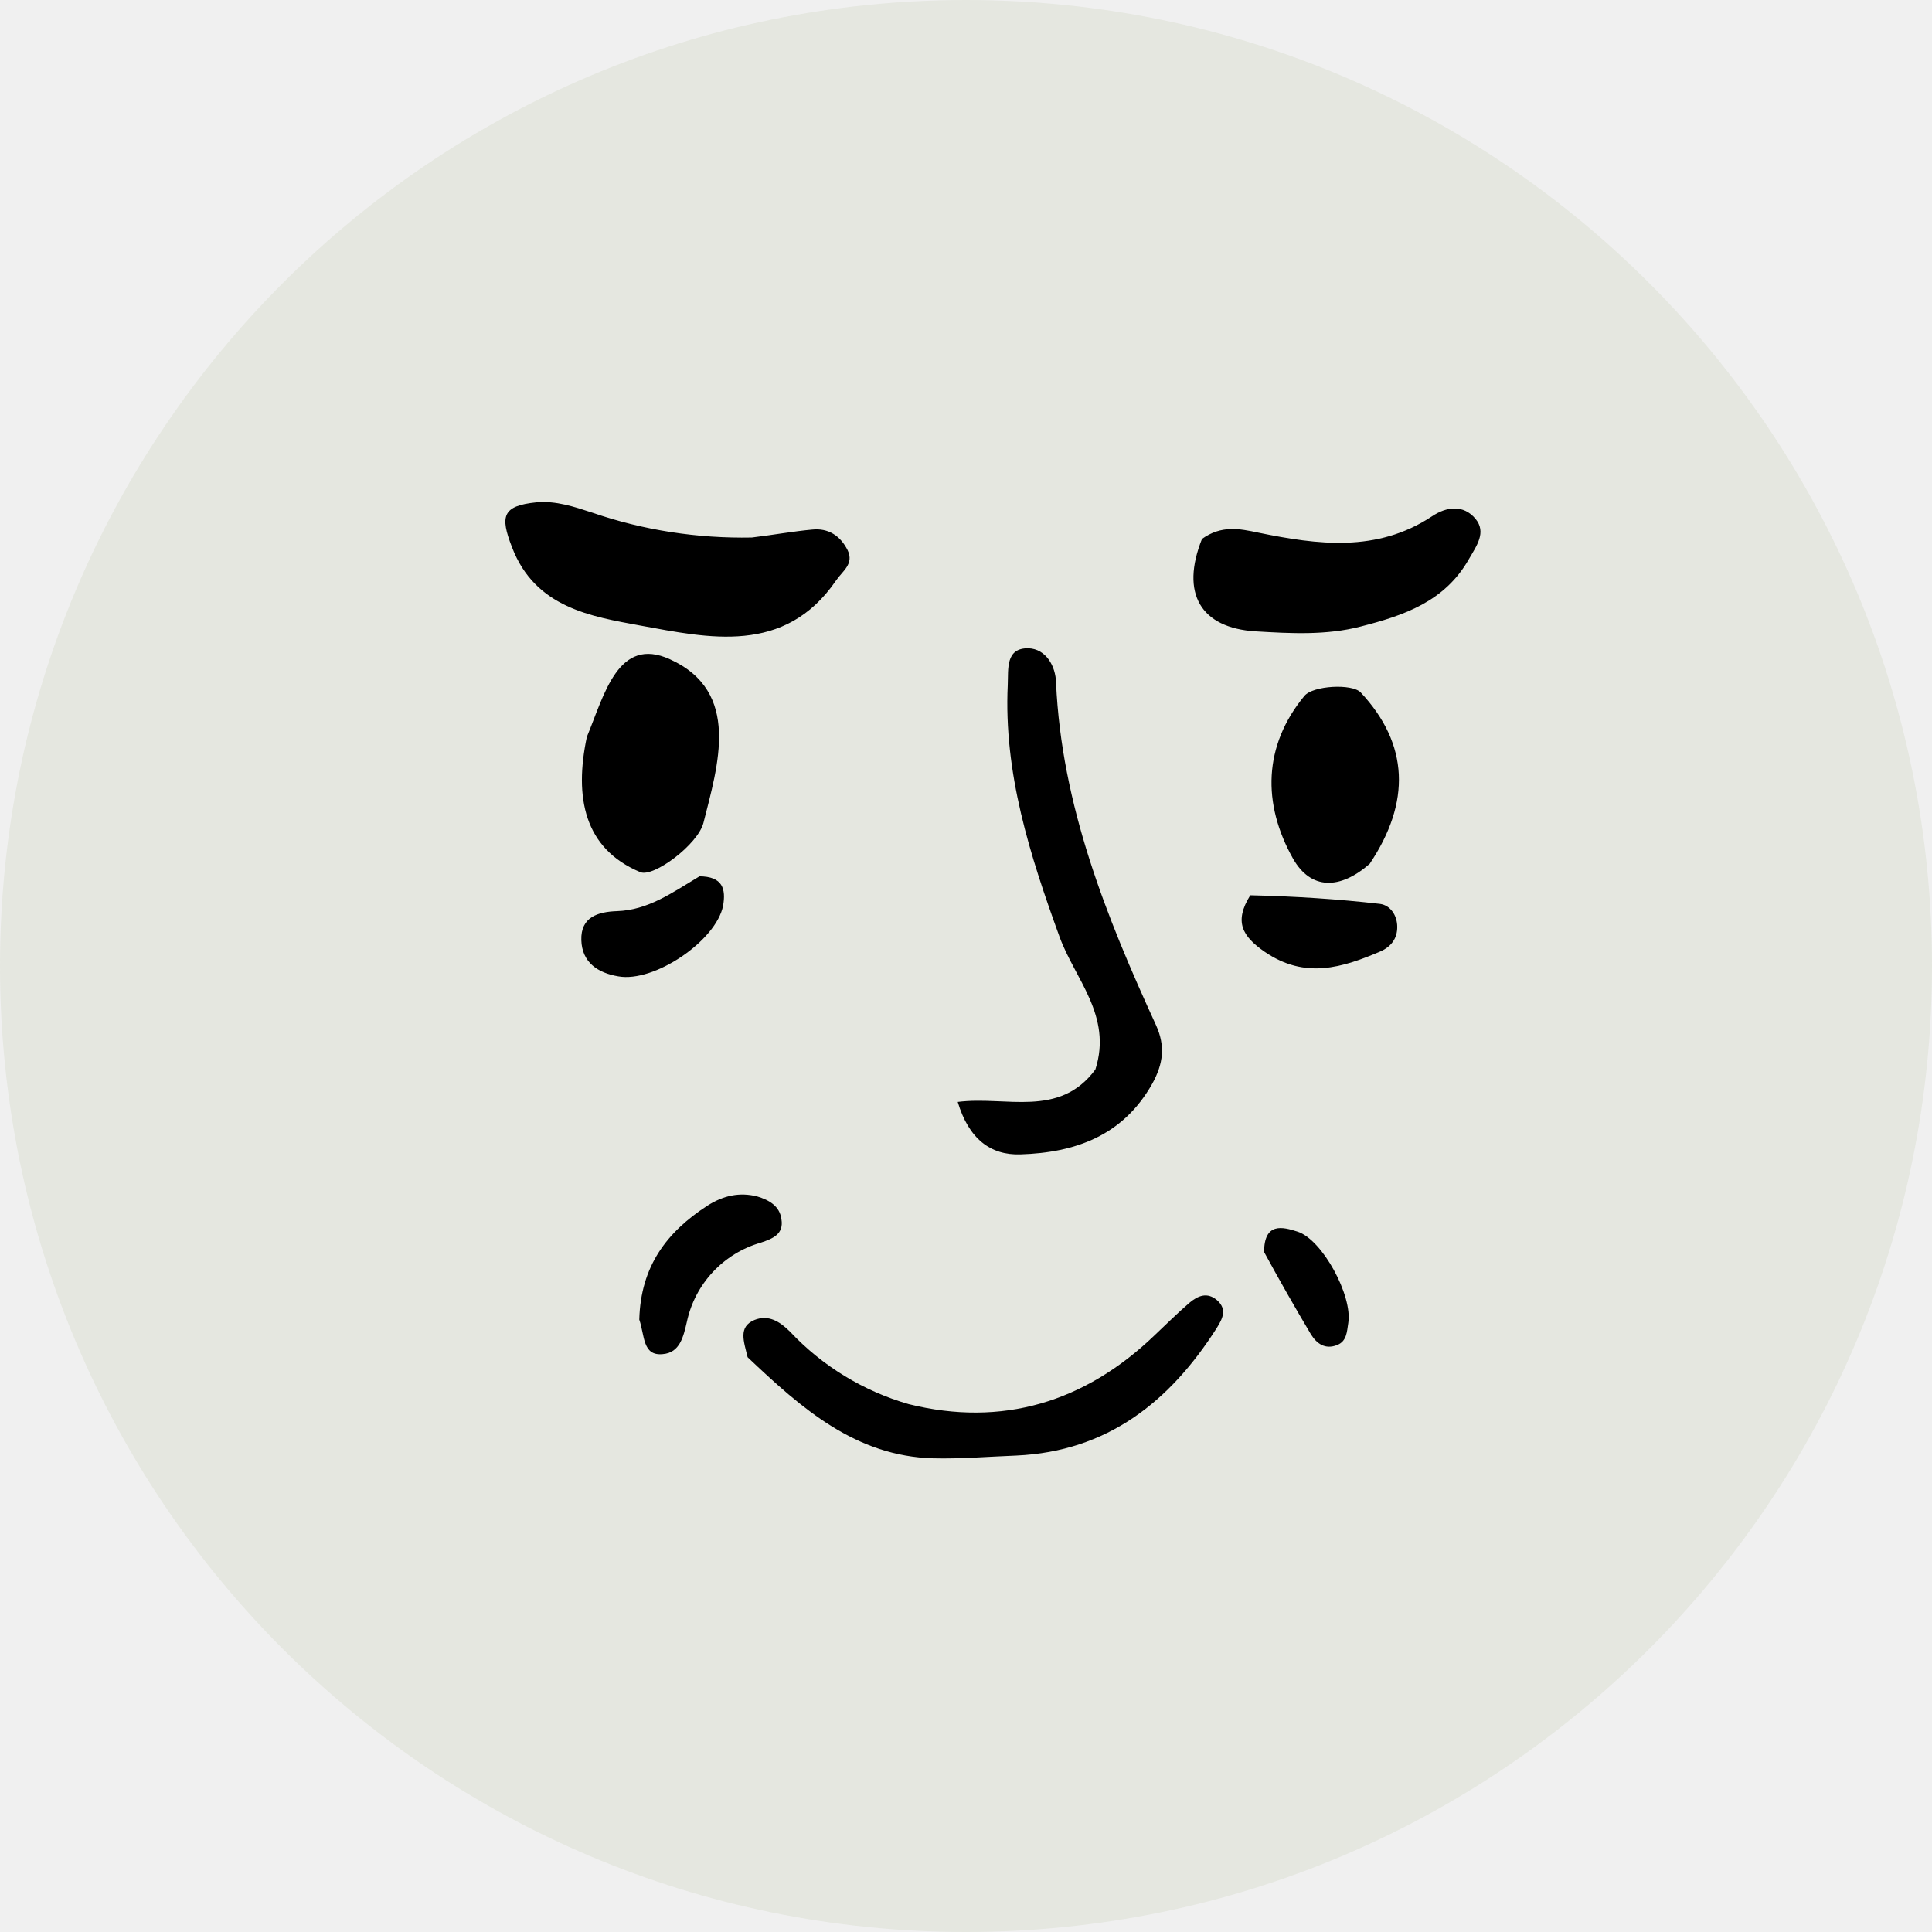
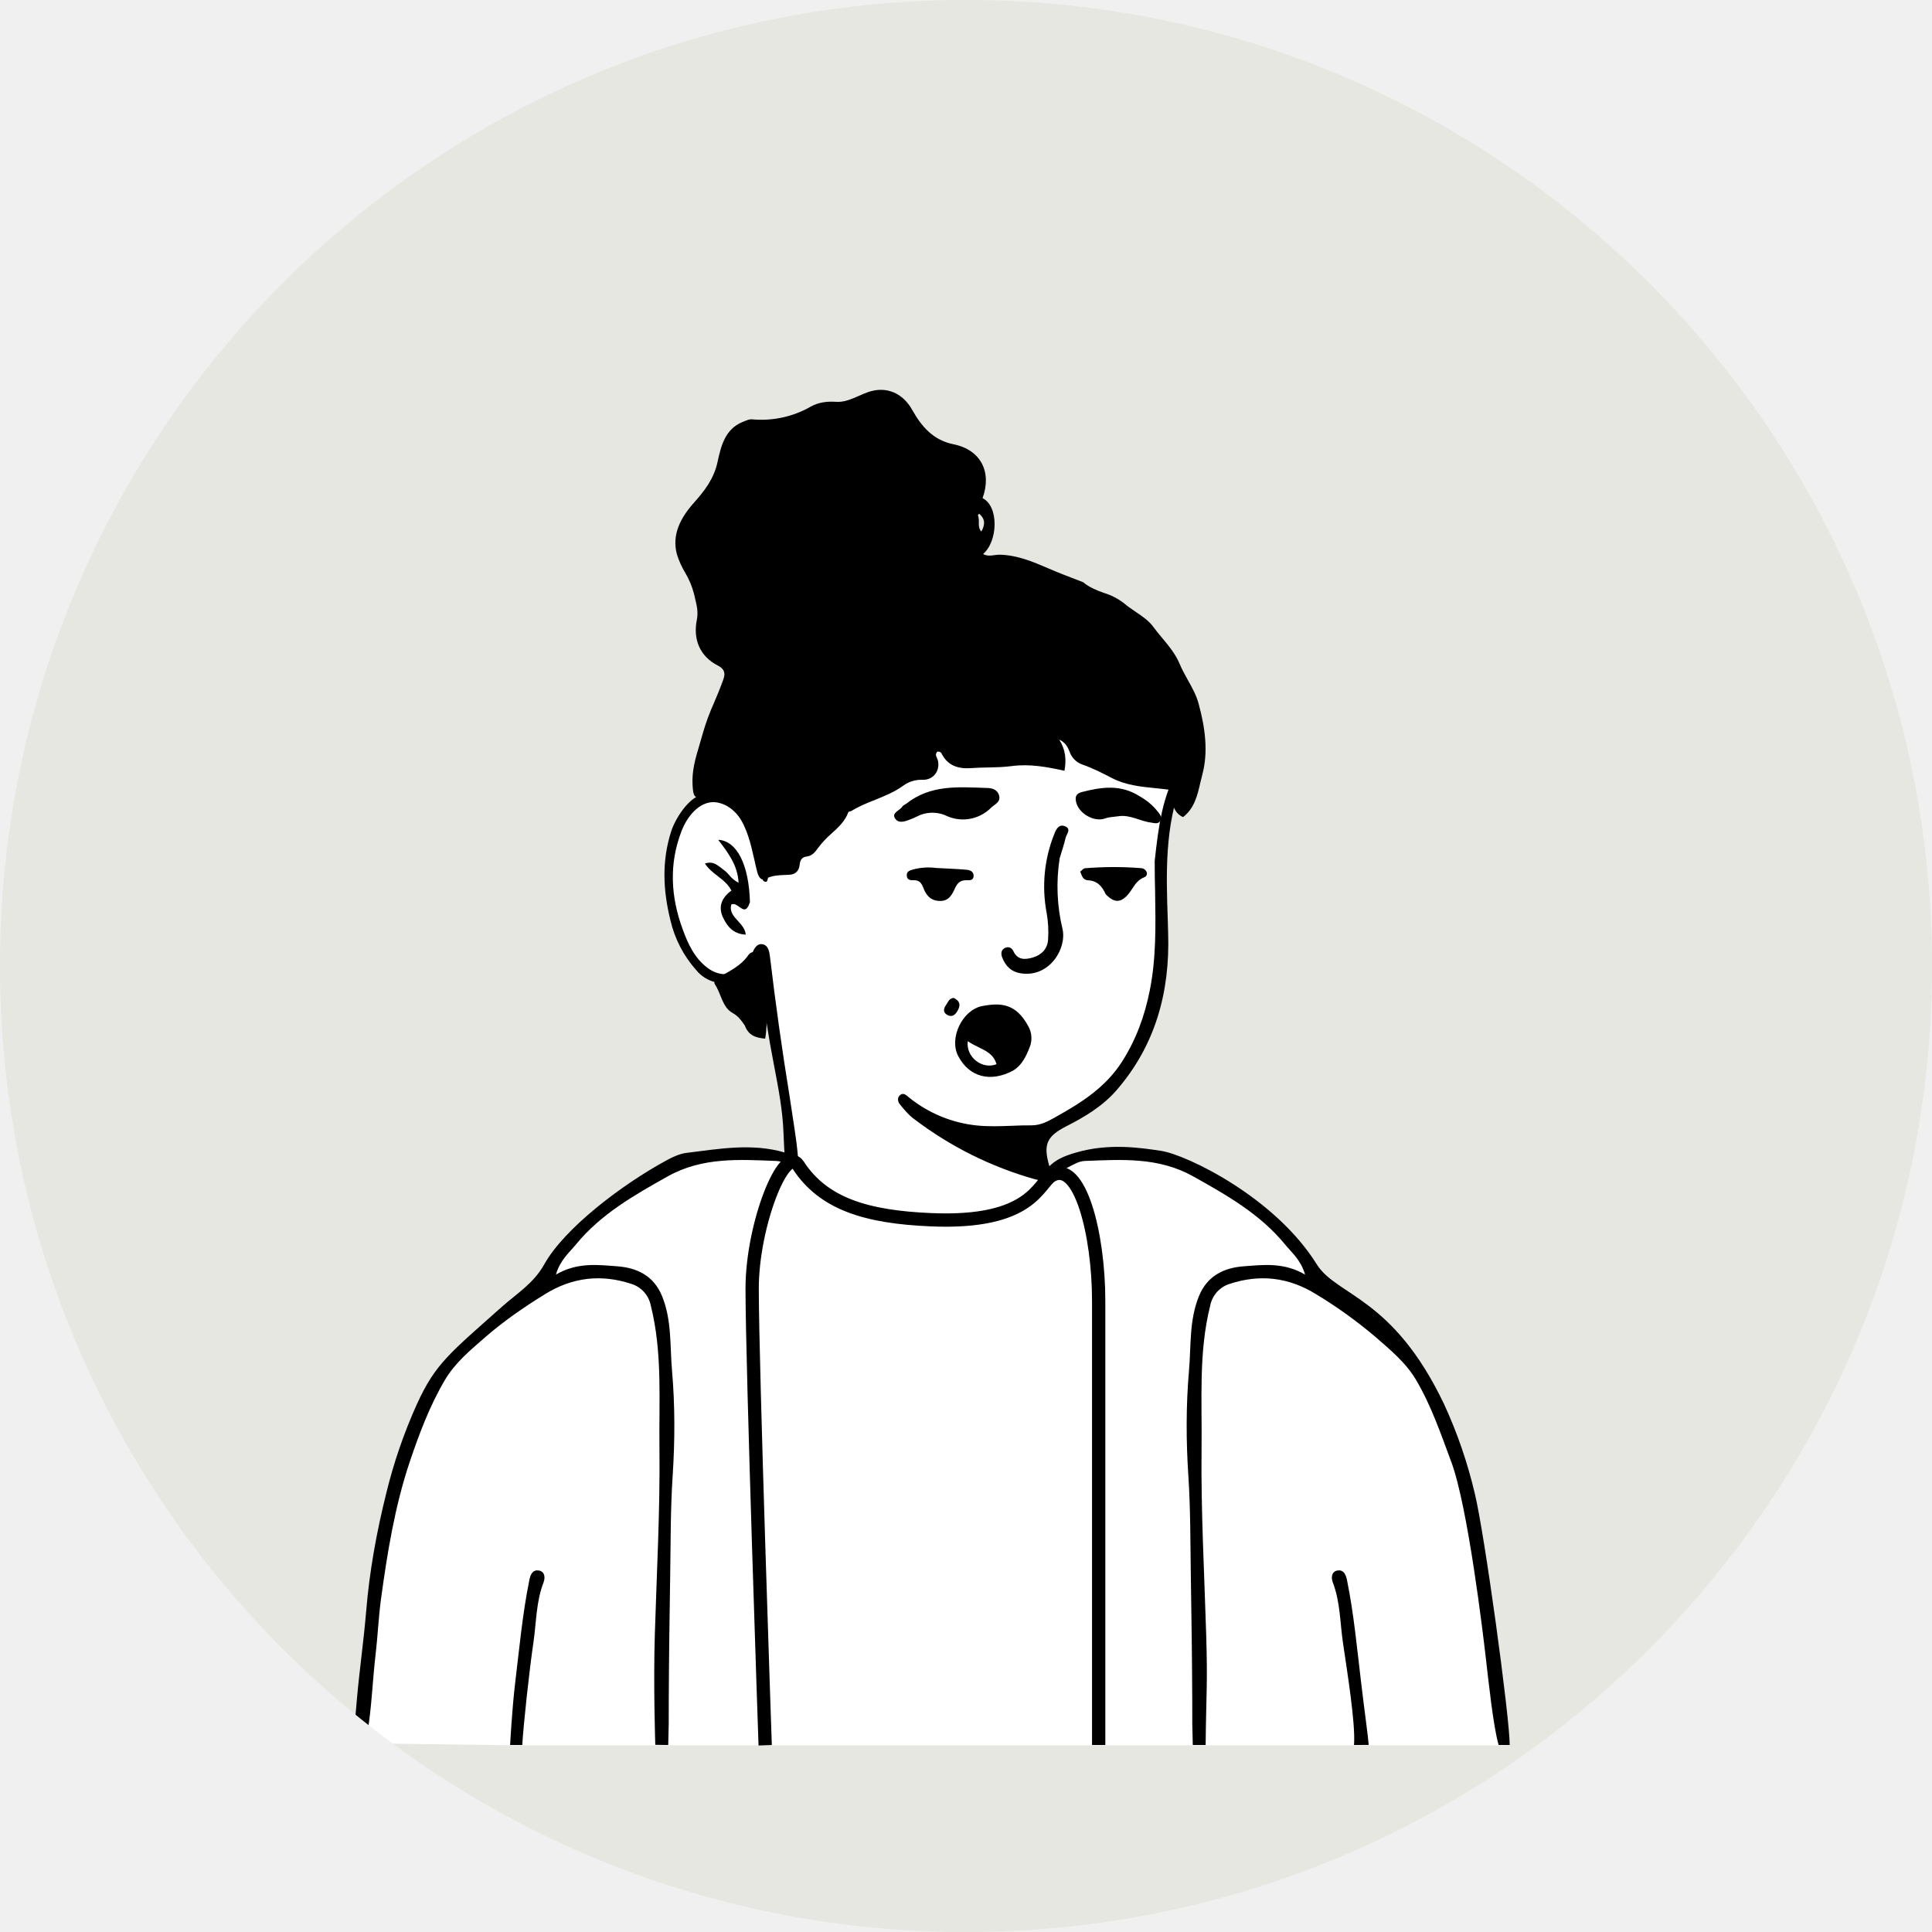
- <svg xmlns="http://www.w3.org/2000/svg" viewBox="0 0 560 560" fill="none" shape-rendering="auto" width="128" height="128">
+ <svg xmlns="http://www.w3.org/2000/svg" viewBox="0 0 1744 1744" fill="none" shape-rendering="auto" width="160" height="160">
  <mask id="viewboxMask">
-     <rect width="560" height="560" rx="280" ry="280" x="0" y="0" fill="#fff" />
+     <rect width="1744" height="1744" rx="872" ry="872" x="0" y="0" fill="#fff" />
  </mask>
  <g mask="url(#viewboxMask)">
-     <rect fill="#E5E7E0" width="560" height="560" x="0" y="0" />
-     <g transform="translate(136 328)">
-       <path d="M80.7 65.4c-1.1-4.6-2.8-8.8 2-10.8C86.7 53 90 55 93 58a76 76 0 0 0 34.4 21c27 6.7 51-.5 71.2-19.9 3.4-3.2 6.7-6.5 10.2-9.5 2.4-2 5.1-3.2 8-.7 3 2.7 1.5 5.4-.1 8-13.6 21.4-31.7 35.8-58.1 37-8 .3-16.1 1-24.1.8-22.4-.6-38-14.3-53.8-29.3ZM49.3 54.5c.4-15.5 8-25.4 19.7-33 4.7-3 9.4-4 14.5-2.7 3.3 1 6.5 2.7 7 6.6.7 4.3-2.4 5.6-6 6.8a30.5 30.5 0 0 0-21.4 22.9c-1 4.3-2 9-7 9.4-5.9.6-5.2-5.4-6.8-10ZM230.4 35c0-8.8 5.4-7.4 9.7-6 7.2 2.3 16 18.6 14.7 26.5-.4 2.5-.4 5.3-3.3 6.4-3.4 1.3-5.8-.4-7.5-3.1a710 710 0 0 1-13.6-23.9Z" fill="#000" />
-     </g>
-     <g transform="translate(246 125)">
-       <path d="M71.5 185c5-15.6-6-26.3-10.4-38.5-8.6-23.7-16.2-47.4-15-73 .2-4.6-.7-10.7 6-10.6 5.1.2 7.9 5.2 8 10 1.6 35.5 14.5 67.7 29 99.3 2.7 6 2.1 11.1-1.1 16.9-8.5 15.1-22.3 20-38.2 20.5-8.7.3-15-4.5-18.2-15.2 14-1.8 29.4 4.8 39.9-9.4Z" fill="#000" />
-     </g>
-     <g transform="translate(-45 137)">
-       <path d="M407.4 122.5c13 .3 25.4 1.1 37.6 2.5 3 .4 5 3.3 5 6.7 0 3.3-1.7 5.6-4.7 7-11.2 4.8-22 8.2-33.7.2-6.5-4.5-9-8.7-4.2-16.4ZM247.6 117c7 0 7.8 3.8 7 8.5-2 10.2-20 22.4-30.4 20.5-5.9-1-10.5-4-10.7-10.5-.2-6.7 4.8-8.2 10.3-8.4 9-.3 15.8-5.2 23.8-10ZM215.1 76.6c5-12 9-29.4 24.1-22.5 20.7 9.4 13.9 30.7 9.7 47.4-1.6 6.3-14.5 15.9-18.3 14.3-16.3-6.8-19.2-21.7-15.5-39.2ZM442 113.4c-8.6 7.5-17 7.6-22.2-1.5-9-16-8.6-32.8 3.3-47.2 2.5-3 13.8-3.6 16.3-1 14 15 14.6 31.8 2.6 49.7Z" fill="#000" />
-     </g>
-     <g transform="translate(-45 137)" />
-     <g transform="translate(119 114)">
-       <path d="M98.9 41.8c6.6-.8 12-1.8 17.5-2.3 4.7-.5 8.2 1.8 10.3 6 1.9 4-1.5 6-3.4 8.8-14.9 21.7-37 16.6-56.8 13-14-2.6-30.4-5.1-37.1-22.7-3.5-9-2.8-12 7.1-13 5.7-.5 11 1.3 16.2 3 14.8 5.1 30.5 7.5 46.2 7.2ZM229.4 42.2c5.6-4 10.8-3 16.4-1.8 17.1 3.5 34.3 5.8 50.2-4.7 4.3-2.9 9.2-3.5 12.7.7 3.2 3.9.3 7.8-1.9 11.6-7 12.4-18.9 16.4-31.4 19.6-10 2.6-20.4 2-30.5 1.4-15.9-1-21.8-11-15.5-26.8Z" fill="#000" />
+     <rect fill="#E5E7E0" width="1744" height="1744" x="0" y="0" />
+     <g transform="translate(174.4 174.4) scale(0.8)">
+       <g transform="translate(531 487)">
+         <path d="M554 727.7c-99.2 297-363.8 388.6-503.7 19.8-19.3-50.7 31-69.5 66.2-91.9 24.1-15.3 36.8-28.5 35.3-42.2-7-64.4-36.9-243.8-36.9-243.8l-3-5.8s.7-1.6-2.2 1.2c-3 3-9.9 34.2-37 34.2-24.5 0-49.2-10.9-61-86.3C7.2 285.6 9.6 214 40 201c12.5-5.3 24-7.2 35.2-.8 11.3 6.4-13-22 112-126C268.4 6.4 396.7-3.5 448.5 8 500.3 19.5 552 44.8 574.9 98.5c27.8 65-25.9 114.3-14 262.5-2.2 53.6.8 171.2-146.6 210.6-28 7.5-19.3 48.4 22.7 58.4 67 21 117 72.3 117 97.9" fill="#fff" />
+         <path fill-rule="evenodd" clip-rule="evenodd" d="m554 266.2.1-1.4c4.1-36.4 8.2-71.7 27.1-103.4 6.5 4.4 5.7 10 3.7 15.2-19.9 51.2-18 104.4-16.2 157.6l.4 14c2.1 66.4-14.5 126.8-58.7 177.5-15.4 17.6-35.8 29.8-56.5 40.3-21.4 11-25.9 20.1-19.2 43.6l.8 2.6c1.4 3.9 2.8 7.9-1 11.8-4.5 4.6-9.5 3.3-14.8 1.8l-.6-.1a406.4 406.4 0 0 1-137-68.3c-6-4.4-10.8-10.3-15.5-16.1l-.3-.4c-2.5-3-3-7.8.5-10.4 3.3-2.5 5.8-.5 8.7 1.8l1 .9a145.5 145.5 0 0 0 76.3 31.7c13.4 1.4 26.6.9 40 .4 7.4-.3 14.8-.6 22.3-.5 10.2 0 18.7-4.7 26.7-9.2l2.8-1.6c27.8-15.5 54.3-32.8 72.2-60.7 16.1-25 25.9-52.2 31.6-80.9 7.2-36.1 6.6-72.7 6-109.8-.3-12-.5-24.2-.5-36.4ZM50.6 190.8c21.9-1.7 34 11.2 44.3 26.3a140.4 140.4 0 0 1 22.4 61.5c.5 3.7 1 7.6-1.2 11.3-4.5.6-4.9-3-5-5.6-.5-20.7-9.7-38.7-18.9-56.1-6.6-12.5-16.2-24.6-31.4-27.6-17.2-3.5-33 12-40.8 32.2-14.5 37.6-12 74.6 1.4 111 5.8 15.9 13.1 32.1 27.8 43.2 14.8 11.3 32.7 9.3 43.6-5.7l2-2.5c2-2.6 4-5.1 5-8 2.1-5.8 5.4-11.2 11.3-10.4 6.8 1 8 8.3 8.7 14a3661 3661 0 0 0 22 156.7l5.9 38.8c2.6 17.1 5.6 41.7 3.6 52.1a28 28 0 0 0-.3 2.2c-.4 2.8-.6 5-4.2 5.5-4.9.8-7-2-7.7-6.4-2.3-17-3-23.6-4-49.6-.9-25.2-5.6-50-10.4-74.9l-5-27c-5.2-30.8-10.3-62-10.8-97l-2 3c-7.6 11.3-13.7 20.5-24.5 24a40.5 40.5 0 0 1-46.1-12.5 127.8 127.8 0 0 1-28.8-55.8c-8.4-34-9.9-67.1.9-100.6 5.2-16.1 23.7-44.7 42.2-42Zm34.6 127.5c4.4 3.2 8.4 6 12-5.4-1.1-42.2-14.7-69.2-35.8-70.3 11.2 14.6 22 28.8 23 48.5a32.3 32.3 0 0 1-10.7-8.8c-2-2.2-4-4.4-6.5-6l-3-2.4c-4.8-3.6-9.7-7.4-17.8-4.5 3.8 5.8 9 10 14.3 14 6 4.7 12 9.3 15.6 16.5-10.6 7.7-15.2 17.7-9.7 29.9 4.8 10.5 11.9 19.2 25.9 19.8-.6-6.3-4.7-10.9-8.8-15.4-5-5.4-9.7-10.6-7.5-18.6 3.2-1.5 6.2.7 9 2.7Z" fill="#000" />
+       </g>
+       <g transform="translate(178 1057)">
+         <path d="M1301.3 694.3S1276 480.8 1263 423.6c-25.7-111.8-73.3-201.4-135.3-220.5-29.6-9.2-39.4-34-47-53.2-3-7.8-5.8-14.7-9.3-19.2C1040 90.7 975 50.5 941 37.3 914.5 27 838.5 20.6 813 30.7c-11.5 4.5-16.2 11-17.6 18.5-1.5.5-3 1.1-4.4 2-3.3 1.8-6 5-9.5 9C768 75.7 745 102.1 653.7 98c-72.5-3.2-120.5-13.8-149-58.3-2.3-3.6-5-4.8-8-4.2a223.7 223.7 0 0 0-163 19C316.2 64 219.4 158.4 218.4 163.7c-2 10.6-25.6 28-55.2 47.6C100.9 252.4 73.6 333 49.3 404.4l-6.6 19.2C31.8 455.2 6.1 692 6.1 692l176 2.3h1119.2Z" fill="#fff" />
+         <mask id="bodyVariant07-a" style="mask-type:luminance" maskUnits="userSpaceOnUse" x="453" y="259" width="392" height="433">
+           <path d="m467 692-14-432.5h392V692H467Z" fill="#fff" />
+         </mask>
+         <g mask="url(#bodyVariant07-a)">
+           <g transform="translate(396 278)" style="mix-blend-mode:difference">
+             <ellipse cx="258.1" cy="202.6" rx="100.1" ry="98.5" stroke="#fff" stroke-width="15" />
+             <path d="M175.5 146.8a428 428 0 0 1-7.7-8.2 186.2 186.2 0 0 1-21.8-27.9c-1.8-3.1-2.9-5.5-3.4-7.2 1.8.1 4.3.6 7.8 1.7 8 2.6 18.8 7.7 32 15.1 3.7 2 7.5 4.3 11.5 6.7 4.2-3.4 8.7-6.6 13.4-9.3-6.1-3.8-12-7.3-17.5-10.4A200.1 200.1 0 0 0 155 91c-4.7-1.5-9.1-2.5-13-2.5-3.8 0-8.7.8-12 5-3.3 4-3 9-2.2 12.7 1 3.8 2.8 8 5.3 12.1a200 200 0 0 0 23.6 30.4c3.4 3.7 7 7.6 11 11.6a98 98 0 0 1 7.8-13.5Zm-33.2-45.2Zm-1.5 2h-.1ZM329.3 271.8c-3.7 3.6-7.6 7-11.9 10.1a519 519 0 0 0 26.4 16 200 200 0 0 0 34.8 16.3c4.6 1.5 9 2.5 13 2.5 3.8 0 8.7-.8 12-5 3.2-4 3-9 2.1-12.7-.9-3.8-2.8-8-5.3-12.1a200 200 0 0 0-23.6-30.4 529 529 0 0 0-23.3-24 97 97 0 0 1-6.3 15c6.9 6.7 13 13.1 18.5 19.1a186.2 186.2 0 0 1 21.8 27.9 35 35 0 0 1 3.4 7.2 35 35 0 0 1-7.8-1.7c-7.9-2.6-18.8-7.7-32-15.1-6.7-3.8-14-8.2-21.8-13.1Zm62 31.8Zm1.5-2Z" fill-rule="evenodd" clip-rule="evenodd" fill="#fff" />
+             <path d="M250 223.7c-72.4-57.7-123.5-114-114.2-125.6Z" fill="#fff" />
+             <path d="M250 223.7c-72.4-57.7-123.5-114-114.2-125.6" stroke="#fff" stroke-width="15" />
+             <path d="M397.7 307.1c-9.3 11.7-75.5-25.7-147.8-83.4Z" fill="#fff" />
+             <path d="M397.7 307.1c-9.3 11.7-75.5-25.7-147.8-83.4" stroke="#fff" stroke-width="15" />
+           </g>
+         </g>
+         <path d="M467.4 694.3S452.7 266.8 452.7 179c0-72.8 36.6-163 52-139.2 28.5 43.8 77.2 58.4 149.7 61.5 115 5 120.9-41.3 136.6-50 31.4-17.6 52.7 66 52.7 141.4V694" stroke="#000" stroke-width="15" />
+         <path d="M1295 694c-6.2-21.3-11.5-73.3-14.9-102-2.4-20.7-19.6-166.5-38.5-217.4-11.6-31.1-22.4-63-39.5-92.1-11.7-20-29.3-34.3-46-48.9a513 513 0 0 0-67-48.2c-30.9-19.2-63.4-23-97.6-11.7a32 32 0 0 0-21.9 24.3c-13.4 53.3-9.1 107.6-9.8 161.6-.8 69.8 3.1 139.5 5.2 209.2 1.8 57.2 0 66.7-.6 125.2h-14.5c-.9-32.2-.4-15.3-.6-47.5-.2-47.6-.8-95.1-1.6-142.7-.6-37.8-.3-75.7-2.8-113.5-2.6-39.6-2.7-79.1.7-118.6 2.5-28.2.1-57 11.3-84.3 9.4-23 28.3-31.8 49.9-33.5 22.4-1.7 45.7-4.8 69.8 9.3-4.8-16.6-15-24.7-22.6-34-28-34.2-65.5-55.5-103.6-76.8-39.3-22-80.7-19-122.6-17.4-6.5.3-12 3.8-17.8 6.7-7.5 4-15.3 7.3-26.6 4.8 9.5-13 22.1-17.3 35.1-21.1 37.1-10.8 73-5.2 95.7-1.8C943 28 1042.7 76 1089.7 151.5c22.3 35.9 85.8 36.4 143.6 157.6a528 528 0 0 1 34.7 100.7c10.9 44 39.5 252.6 39.5 284.2H1295ZM15.3 694c2-6.9 2.7-9.9 3.6-15.7 4.6-28.4 5.5-57.6 8.9-86.3 2.4-20.7 3.3-41.4 6-62 7.2-52.7 15.6-105 32.5-155.4 10.7-31.7 22.4-63 39.5-92.1 11.7-20 29.3-34.3 46-48.9 20.7-18 43.5-33.7 67-48.2 30.9-19.2 63.4-23 97.6-11.7a32 32 0 0 1 21.9 24.3c13.4 53.3 9.1 107.6 9.8 161.6.8 69.8-3.1 139.5-5.2 209.2-1.8 57.2.5 125 .5 125l14.6.2c.9-32.2.4-15.3.6-47.5.2-47.6.8-95.1 1.6-142.7.6-37.8.3-75.7 2.8-113.5 2.6-39.6 2.7-79.1-.7-118.6-2.5-28.2-.1-57-11.3-84.3-9.4-23-28.3-31.8-50-33.5-22.3-1.7-45.6-4.8-69.7 9.3 4.8-16.6 15-24.7 22.6-34 28-34.2 65.5-55.5 103.5-76.8 39.4-22 80.8-19 122.7-17.4 6.5.3 12 3.8 17.8 6.7 7.5 4 2.3 11.5 6.4.7 5.8-15-2-13.2-15-17-37-10.8-74-4-111 .5-7.4 1-14.8 4.4-21.5 8-51.4 27.8-116 77.2-138.6 117.6-12 21.6-30.7 32.8-47.5 47.7C111 252.3 95.3 263.8 74.6 309a573.6 573.6 0 0 0-34.7 100.7c-11 44-19.1 88.6-22.8 134.2-2.7 32.4-7.4 64.8-10.3 97.4-2 22.8-3.5 39.7-3.5 52.6h12Z" fill="#000" />
+         <path d="M1131.8 694c2-23.7-8-84.7-12.5-115.7-3.3-22.6-3-46-11.4-67.7-2.1-5.4-1.5-12.4 5.3-13.5 6.4-1 9.2 3.5 10.7 10.8 7.8 38.3 11.3 77.2 16 116 3.5 30 7.8 60 8.5 70l-16.6.1ZM193.3 694c1.4-23.6 8-84.7 12.6-115.7 3.3-22.6 3-46 11.4-67.7 2.1-5.4 1.5-12.4-5.3-13.5-6.4-1-9.3 3.5-10.7 10.8-7.8 38.3-11.3 77.2-16 116-3.6 30-5.7 70.1-5.7 70.1h13.7Z" fill="#000" />
+       </g>
+       <g transform="translate(266 207)">
+         <g fill="#000">
+           <path fill-rule="evenodd" clip-rule="evenodd" d="M761.5 244c-8-3-16.2-6-23.2-12a1333.5 1333.5 0 0 1-21.2-8.2c-6-2.3-12-4.8-18-7.4-17.7-7.6-35.3-15.1-55.2-15.5-1.9 0-3.8.2-5.8.5-4.2.6-8.5 1.2-12.8-1.3 16.8-14.3 18-53.8-.6-63 10.7-29.5-2-54.6-32.8-60.8-23.2-4.7-36.2-20.3-46.6-38.8-10.6-19-29.3-27.2-49.7-20.1-3.5 1.2-7 2.7-10.5 4.3-8.4 3.7-17 7.4-25.9 6.7-10.4-.7-19.7.7-28 5.2A112.4 112.4 0 0 1 365 48.2c-3.2-.4-6.1.9-9 2.1l-2 .8c-20 8-24.5 27.7-28.2 44.5l-.2 1c-4.3 19.1-14.7 32.3-26.8 45.9-14.6 16.5-25 35.4-19 58A95 95 0 0 0 289 221a90 90 0 0 1 10.2 24.5l1.2 5.2c1.9 7.8 3.6 15.2 1.9 23.6-4.5 22.5 3.6 41.4 23.7 51.7 10.2 5.2 7.6 12 5.2 18.4l-.7 1.8c-2.6 7.2-5.6 14.2-8.6 21.3a257 257 0 0 0-12.8 34.7l-3.9 13.5c-4.4 14.6-8.8 29.4-7.7 45.8.8 12.6 2 14.7 14.2 14a39 39 0 0 1 36.6 18.5c10.9 15.6 14.8 33.2 18.8 50.7 1 4.6 2 9.2 3.2 13.7 1.5 6 4.4 11 9.7 8.2 7-3.7 14-4 21-4.3l6.2-.3c6.4-.5 10.1-4.2 11-10.5.5-5 1.8-9.2 7.8-10 6.6-.7 9.8-5.2 13.2-9.9a105.5 105.5 0 0 1 15-16c7.7-7 15.4-14 19.1-24.3.2-.4 1-.6 1.7-.7.7-.2 1.4-.3 1.8-.6 8.4-5.2 17.5-8.9 26.7-12.5 11-4.5 22-8.9 31.7-16 6.3-4.6 14-6.9 21.7-6.6 11.8.4 19.9-9.5 17.5-21.4-.2-1-.7-2-1.1-3-1.1-2.4-2.2-4.8.5-7.5l2.4.3a4 4 0 0 1 2 1.5c7 14.4 19.3 18 33.9 16.9 6.2-.5 12.5-.6 18.7-.7 9-.2 18-.4 27-1.6 20-2.7 39.7 1 59.3 5.3 2.2-12 1.5-23.5-5.9-35.2 7.3 3.5 9.8 8.9 11.7 13.7a23.4 23.4 0 0 0 14.7 14.6c11.5 4 22.2 9.5 33 15.1 15.4 8 32.4 9.8 49.6 11.5l14.6 1.6c1.3 3.1 2 6.6 2.9 10 1.8 8.3 3.7 16.6 13.2 21 13-10 16.3-25 19.5-38.8l2.2-9c7-25.8 3.2-53.2-4-79.7-2.6-10-7.5-18.7-12.4-27.4-3.3-6-6.7-12-9.3-18.4-4.5-10.7-12-19.8-19.5-28.8a242 242 0 0 1-10.4-13c-4.7-6.5-12.2-11.6-19.8-16.7-4.6-3.1-9.2-6.3-13.3-9.8a70.3 70.3 0 0 0-22.4-11.4Zm-141-79.8c0-2 0-3.7-.4-5.4l-.4-1.7c-.2-.6-.3-.8-.2-1 .4-.5.8-1 1.4-1.4 6.4 5.4 7.2 11.7 2.4 20.1-3-3.5-2.9-7.2-2.8-10.6Z" />
+           <path d="M356.3 732c-4-5.9-7.3-10.4-13.4-13.8-12.2-6.8-13-21.8-20.2-32.5-2-2.9 1.1-6 4.5-8 12-7 24.7-12.7 33.2-25 4.5-6.4 13-3.3 14.9 5.3 2 10 3.3 20.1 3.8 30.3.7 19.3 3.8 38.6.3 58.7-10.2-1-18.9-3.3-23-15Z" />
+         </g>
+       </g>
+       <g transform="translate(791 871)">
+         <path d="M83 85.8c-2.4 17.7 16.1 32.5 32.4 26-4.3-15.8-20.8-17.4-32.4-26Z" fill="#fff" />
+         <path fill-rule="evenodd" clip-rule="evenodd" d="M72.3 102.8c12.4 23.4 36 29.9 61.7 16.3 10.5-6.4 14.9-16.6 18.7-26.1a27.3 27.3 0 0 0-1.5-24.2C137.2 43 120 42.3 99.3 46.2c-22.5 4.3-37.8 36.4-27 56.6Zm43.1 9c-16.3 6.5-34.8-8.3-32.4-26 3.7 2.7 7.8 4.7 11.9 6.7 8.9 4.3 17.6 8.5 20.5 19.3Z" fill="#000" />
+         <path d="M67 37c8.2 3.7 7.7 9.3 4.2 15-2.6 4.5-6.5 7.2-11.7 4-4.8-3-3.7-7.1-1-11 2.2-3 3-7.3 8.5-8Z" fill="#000" />
+       </g>
+       <g transform="translate(653 805)" />
+       <g transform="translate(901 668)">
+         <path d="M76.7 82.4a205.6 205.6 0 0 0 3.3 80.2c4.7 22.4-15.2 54.4-46.8 49.7-11-1.6-17.5-8.1-21.3-17.8-1.7-4.3-1.5-8.8 3.3-11 4-1.7 7.4-.2 9.4 4 4.8 10.1 13.4 9.4 21.9 6.9 9.6-2.9 16.4-9.6 17.1-19.9.7-10.1.2-20.3-1.6-30.4a159.3 159.3 0 0 1 8.8-89.5c2.2-5.7 5.4-10.9 11.9-8.3 7.5 3 1.8 8.8.7 13.1-1.7 7.4-4.2 14.7-6.7 23Z" fill="#000" />
+       </g>
+       <g transform="translate(610 680)">
+         <path d="M419.6 111c-4.2-9.5-9.9-15.2-19.8-15.7-6-.3-7-5.1-8.9-9.8 2-1.5 3.5-3.7 5.3-3.8 21.1-1.7 42.4-1.8 63.5-.1 6 .4 9.3 8 3.2 10.4-10 4-12.5 13.2-18.5 19.8-8.2 9-15.2 9.1-24.8-.8ZM228.6 81.4c12.2.7 23.1 1 34 2 3.6.3 8 1.8 8 6.7 0 5.6-4.6 5.2-8.3 5.1-6.3 0-9.7 2.7-12.5 8.6-3.4 7.4-6.9 15.3-18 14.8-10.5-.5-15.1-7.2-18.1-15.2-2.2-5.7-5-8.4-11-8.2-3.4.1-7.1-.2-7.5-4.9-.4-5 3-6 7-7.2a67.9 67.9 0 0 1 26.4-1.7Z" fill="#000" />
+       </g>
+       <g transform="translate(610 680)" />
+       <g transform="translate(774 657)">
+         <path d="M30.3 32.1C58 10 89.8 13.1 121 14.1c5.7 0 12.2 1.3 14.3 8.3 2.1 7.7-4.6 9.9-8.8 13.8a44.7 44.7 0 0 1-52.2 8.6 37.9 37.9 0 0 0-31.9 1.6c-2 1-3.8 1.9-5.8 2.6-6.3 2.5-14.3 6-18.6-.4-4.4-6.7 5.6-9 8.3-13.7.6-1 2-1.6 3.9-2.8ZM294.4 23.8c7.7 4.3 14.5 10 20 17 2.5 3 5 6.3 3 10.2-2.4 4.3-6.7 2.7-10.4 2.2-12.5-1.5-23.7-9.2-37-7.2-5 .8-9.9.7-15 2.5-13 4.7-31-6.4-33-19.8-1-5.4 1-8.5 6.8-10 22.2-5.7 44-9 65.6 5.1Z" fill="#000" />
+       </g>
+       <g transform="translate(0 559)" />
    </g>
  </g>
</svg>
